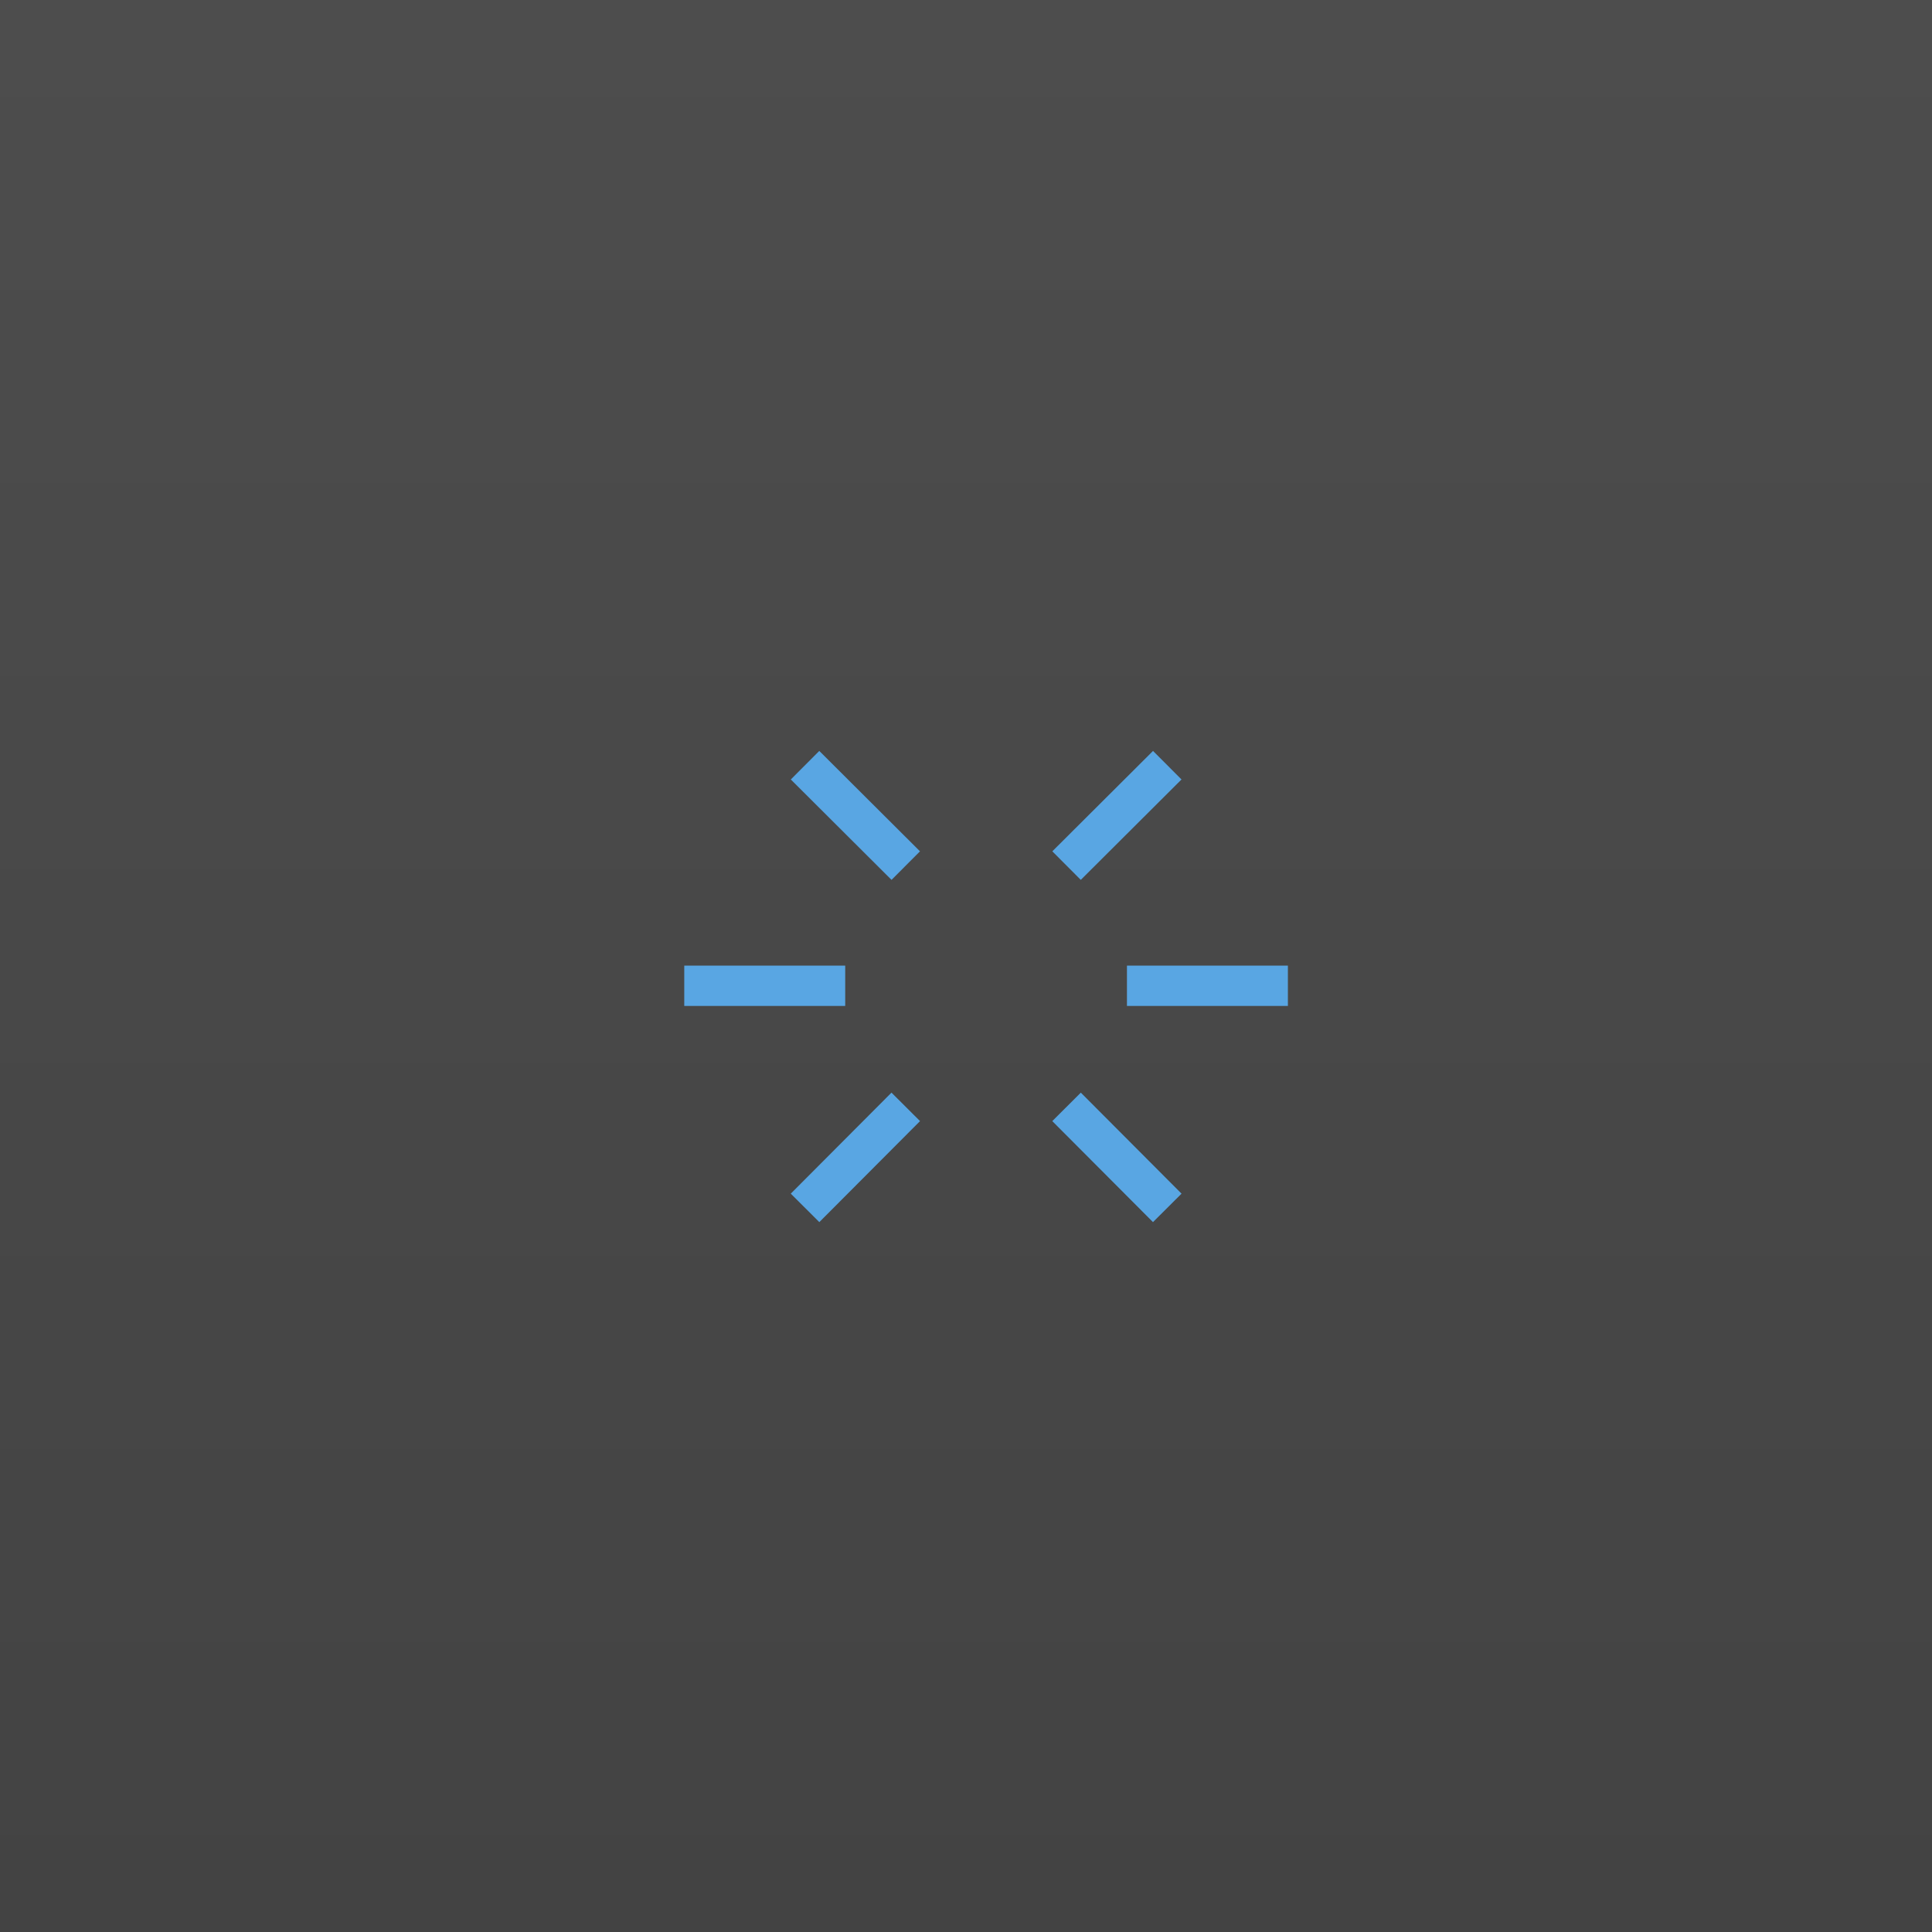
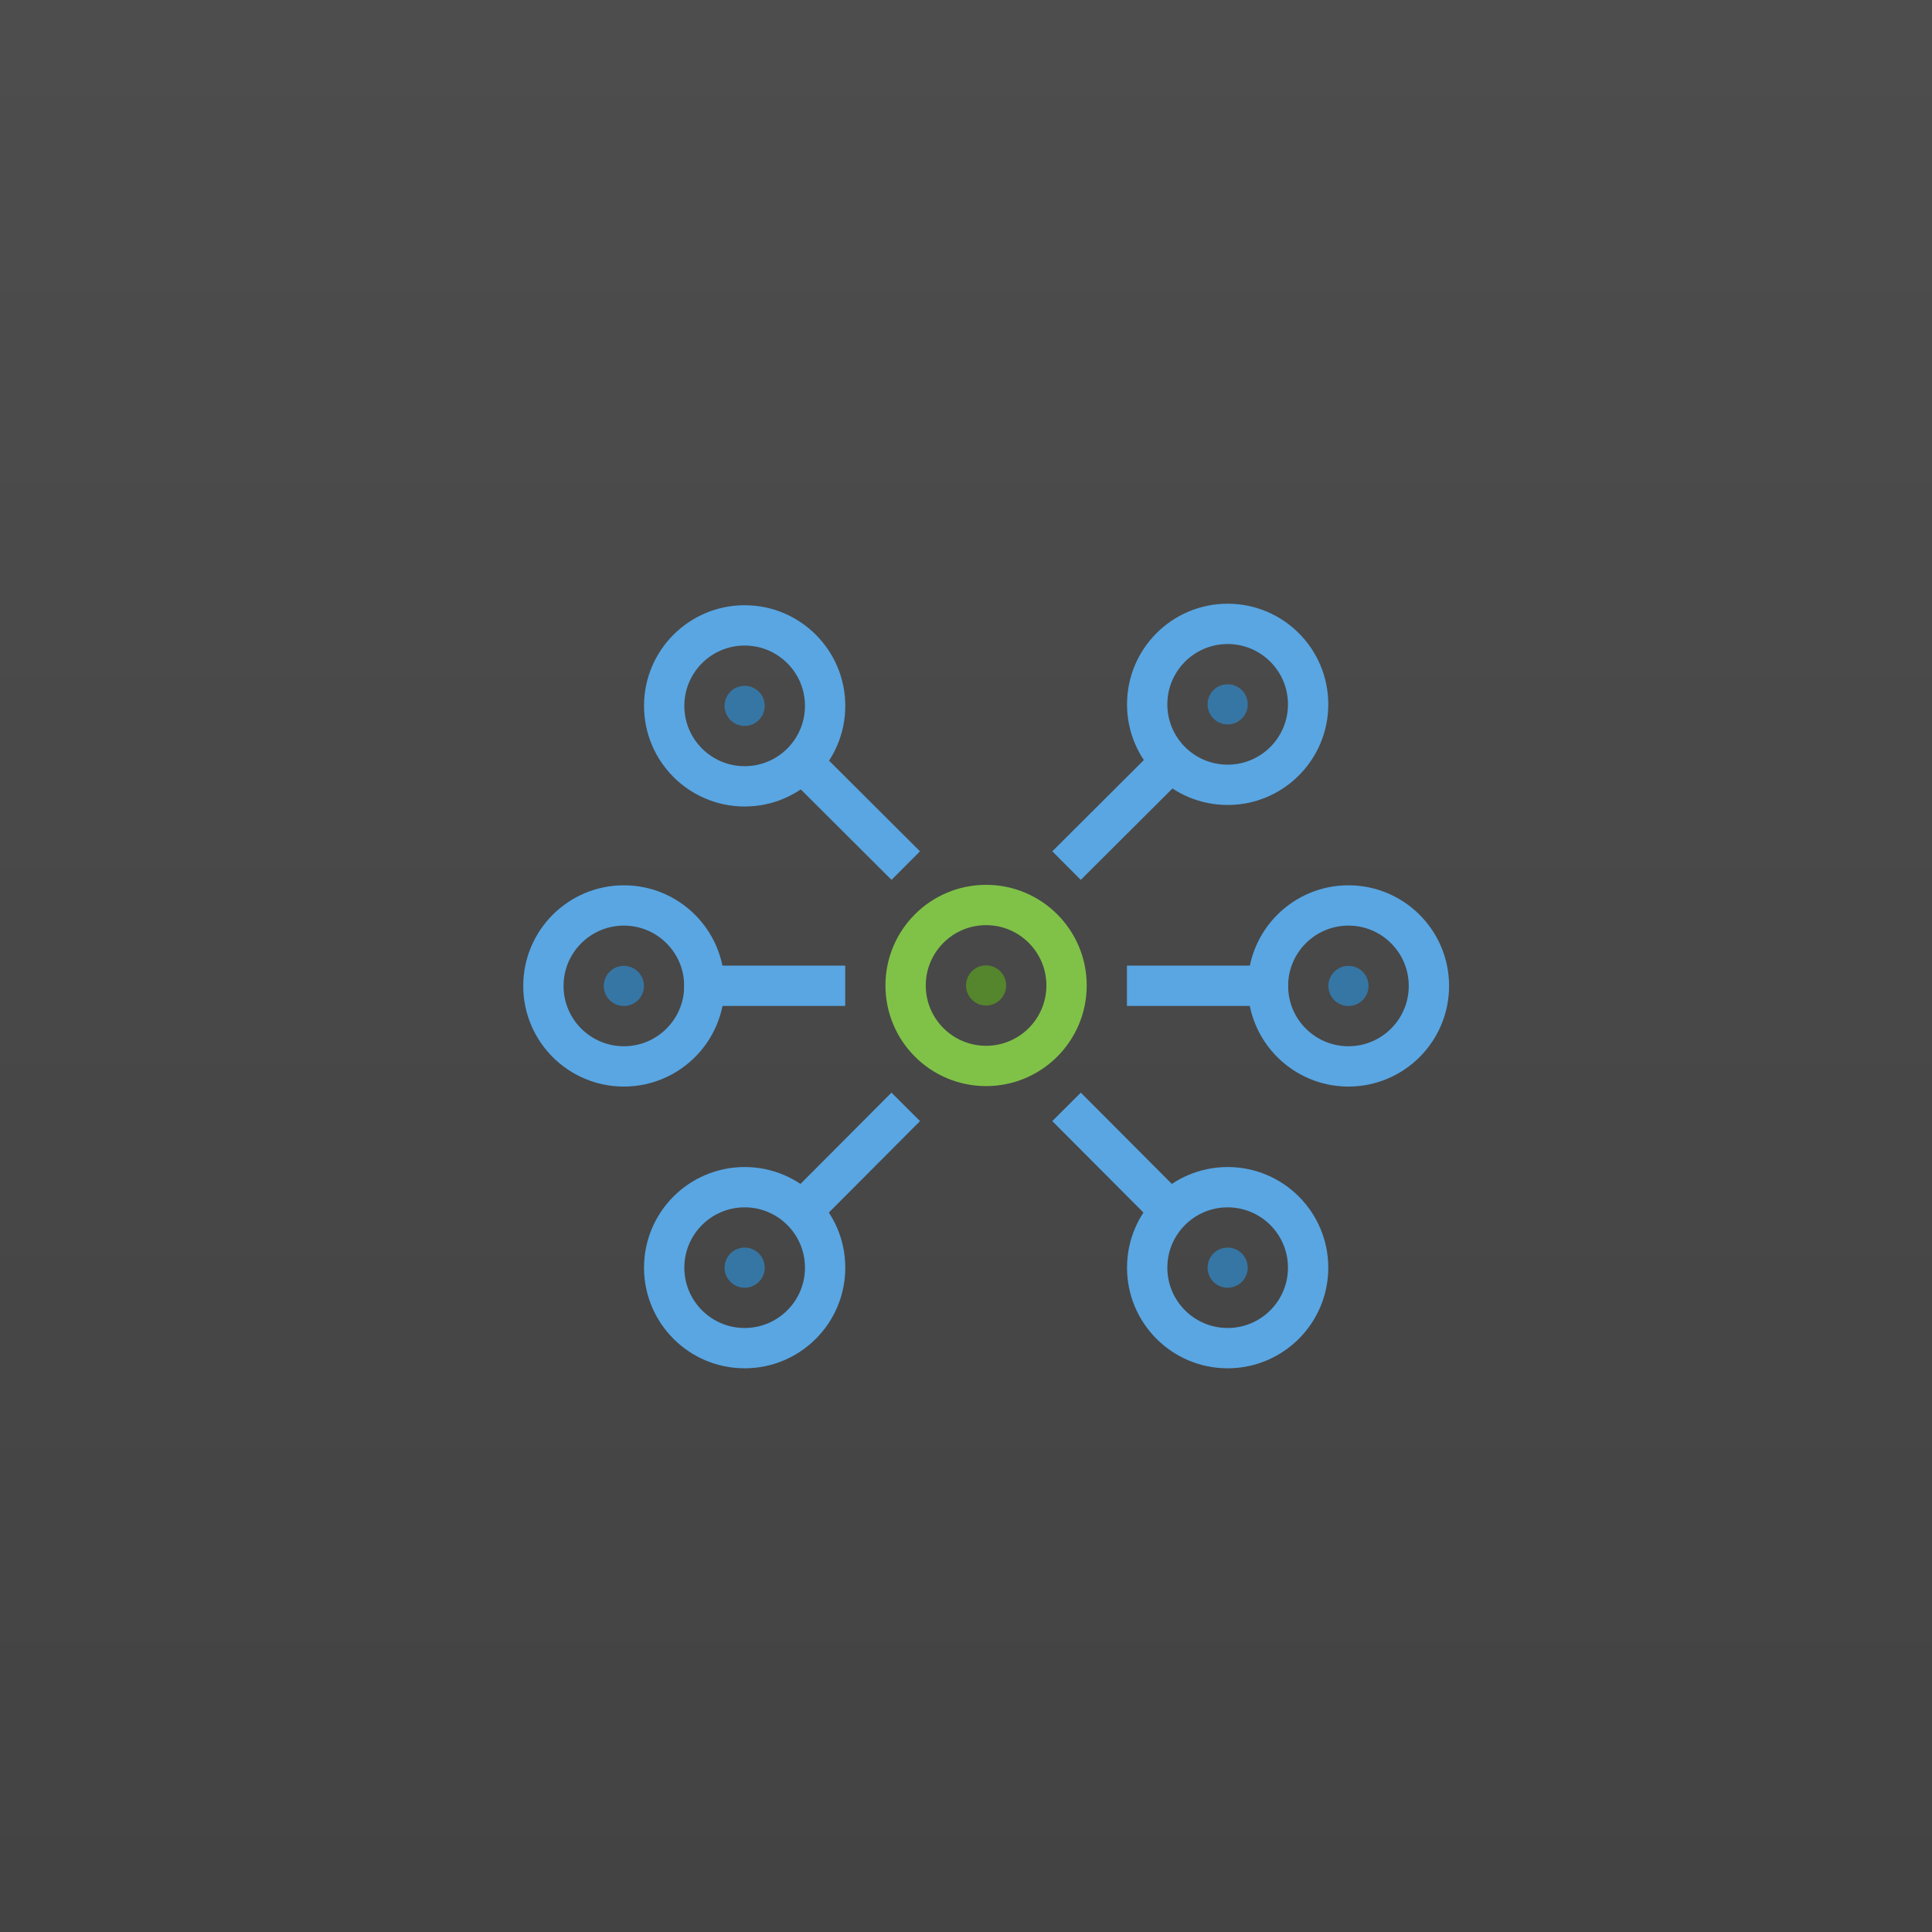
<svg xmlns="http://www.w3.org/2000/svg" width="48" height="48" version="1.1" viewBox="0 0 12.7 12.7">
  <defs>
-     <linearGradient id="linearGradient4523" x2="0" y1="297" y2="284.3" gradientUnits="userSpaceOnUse">
+     <linearGradient id="linearGradient4523" x2="0" y1="297" y2="284.3" gradientTransform="translate(0,-284.3)" gradientUnits="userSpaceOnUse">
      <stop style="stop-color:#434343" offset="0" />
      <stop style="stop-color:#4d4d4d" offset="1" />
    </linearGradient>
  </defs>
-   <g transform="translate(0 -284.3)">
-     <rect y="284.3" width="12.7" height="12.7" style="fill:url(#linearGradient4523);paint-order:normal" />
-     <g transform="matrix(.8 0 0 .79999 5.8473 62.709)" style="stroke-width:1.25">
-       <circle cx=".794" cy="285.09" rx=".661" ry=".661" style="fill:none;paint-order:normal;stroke-dashoffset:9;stroke-linecap:round;stroke-linejoin:round;stroke-width:.331;stroke:#80c247" />
-       <circle cx=".794" cy="285.09" rx=".165" ry=".165" style="fill:#55852c;paint-order:normal" />
-     </g>
-     <g transform="translate(8.2021 5.8209)">
-       <circle cx=".661" cy="284.96" rx=".529" ry=".529" style="fill:none;paint-order:normal;stroke-dashoffset:9;stroke-linecap:round;stroke-linejoin:round;stroke-width:.265;stroke:#59a6e3" />
-       <circle cx=".661" cy="284.96" rx=".132" ry=".132" style="fill:#3676a4;paint-order:normal" />
-     </g>
-     <g transform="translate(3.4396 5.8209)">
-       <circle cx=".661" cy="284.96" rx=".529" ry=".529" style="fill:none;paint-order:normal;stroke-dashoffset:9;stroke-linecap:round;stroke-linejoin:round;stroke-width:.265;stroke:#59a6e3" />
-       <circle cx=".661" cy="284.96" rx=".132" ry=".132" style="fill:#3676a4;paint-order:normal" />
-     </g>
-     <path d="m4.498 290.78h1.058" style="fill:none;stroke-width:.265px;stroke:#59a6e3" />
-     <path d="m7.408 290.78h1.058" style="fill:none;stroke-width:.265px;stroke:#59a6e3" />
-     <g transform="matrix(1 0 0 -1 7.4083 573.89)">
-       <circle cx=".661" cy="284.96" rx=".529" ry=".529" style="fill:none;paint-order:normal;stroke-dashoffset:9;stroke-linecap:round;stroke-linejoin:round;stroke-width:.265;stroke:#59a6e3" />
-       <circle cx=".661" cy="284.96" rx=".132" ry=".132" style="fill:#3676a4;paint-order:normal" />
-     </g>
-     <path d="m7.673 289.33-0.662 0.66" style="fill:none;stroke-width:.265px;stroke:#59a6e3" />
-     <g transform="rotate(180 2.7781 286.95)">
-       <circle cx=".661" cy="284.96" rx=".529" ry=".529" style="fill:none;paint-order:normal;stroke-dashoffset:9;stroke-linecap:round;stroke-linejoin:round;stroke-width:.265;stroke:#59a6e3" />
-       <circle cx=".661" cy="284.96" rx=".132" ry=".132" style="fill:#3676a4;paint-order:normal" />
-     </g>
-     <path d="m5.292 289.33 0.662 0.66" style="fill:none;stroke-width:.265px;stroke:#59a6e3" />
-     <g transform="matrix(-1 0 0 1 5.5563 7.6729)">
-       <circle cx=".661" cy="284.96" rx=".529" ry=".529" style="fill:none;paint-order:normal;stroke-dashoffset:9;stroke-linecap:round;stroke-linejoin:round;stroke-width:.265;stroke:#59a6e3" />
-       <circle cx=".661" cy="284.96" rx=".132" ry=".132" style="fill:#3676a4;paint-order:normal" />
-     </g>
-     <path d="m5.292 292.24 0.662-0.664" style="fill:none;stroke-width:.265px;stroke:#59a6e3" />
-     <g transform="translate(7.4083 7.6729)">
-       <circle cx=".661" cy="284.96" rx=".529" ry=".529" style="fill:none;paint-order:normal;stroke-dashoffset:9;stroke-linecap:round;stroke-linejoin:round;stroke-width:.265;stroke:#59a6e3" />
-       <circle cx=".661" cy="284.96" rx=".132" ry=".132" style="fill:#3676a4;paint-order:normal" />
-     </g>
-     <path d="m7.673 292.24-0.662-0.664" style="fill:none;stroke-width:.265px;stroke:#59a6e3" />
-   </g>
+   <rect y="-1.2207e-5" width="12.7" height="12.7" style="fill:url(#linearGradient4523);paint-order:normal" />
+   <ellipse cx="6.482" cy="6.478" rx=".529" ry=".529" style="fill:none;paint-order:normal;stroke-dashoffset:9;stroke-linecap:round;stroke-linejoin:round;stroke-width:.265;stroke:#80c247" />
+   <ellipse cx="6.482" cy="6.478" rx=".132" ry=".132" style="fill:#55852c;paint-order:normal;stroke-width:1" />
+   <circle cx="8.864" cy="6.481" r=".529" style="fill:none;paint-order:normal;stroke-dashoffset:9;stroke-linecap:round;stroke-linejoin:round;stroke-width:.265;stroke:#59a6e3" />
+   <circle cx="8.864" cy="6.481" r=".132" style="fill:#3676a4;paint-order:normal" />
+   <circle cx="4.101" cy="6.481" r=".529" style="fill:none;paint-order:normal;stroke-dashoffset:9;stroke-linecap:round;stroke-linejoin:round;stroke-width:.265;stroke:#59a6e3" />
+   <circle cx="4.101" cy="6.481" r=".132" style="fill:#3676a4;paint-order:normal" />
+   <path d="m4.498 6.48h1.058" style="fill:none;stroke-width:.265px;stroke:#59a6e3" />
+   <path d="m7.408 6.48h1.058" style="fill:none;stroke-width:.265px;stroke:#59a6e3" />
+   <circle transform="scale(1,-1)" cx="8.07" cy="-4.63" r=".529" style="fill:none;paint-order:normal;stroke-dashoffset:9;stroke-linecap:round;stroke-linejoin:round;stroke-width:.265;stroke:#59a6e3" />
+   <circle transform="scale(1,-1)" cx="8.07" cy="-4.63" r=".132" style="fill:#3676a4;paint-order:normal" />
+   <path d="m7.673 5.03-0.662 0.66" style="fill:none;stroke-width:.265px;stroke:#59a6e3" />
+   <circle transform="scale(-1)" cx="-4.895" cy="-4.64" r=".529" style="fill:none;paint-order:normal;stroke-dashoffset:9;stroke-linecap:round;stroke-linejoin:round;stroke-width:.265;stroke:#59a6e3" />
+   <circle transform="scale(-1)" cx="-4.895" cy="-4.64" r=".132" style="fill:#3676a4;paint-order:normal" />
+   <path d="m5.292 5.03 0.662 0.66" style="fill:none;stroke-width:.265px;stroke:#59a6e3" />
+   <circle transform="scale(-1,1)" cx="-4.895" cy="8.333" r=".529" style="fill:none;paint-order:normal;stroke-dashoffset:9;stroke-linecap:round;stroke-linejoin:round;stroke-width:.265;stroke:#59a6e3" />
+   <circle transform="scale(-1,1)" cx="-4.895" cy="8.333" r=".132" style="fill:#3676a4;paint-order:normal" />
+   <path d="m5.292 7.94 0.662-0.664" style="fill:none;stroke-width:.265px;stroke:#59a6e3" />
+   <circle cx="8.07" cy="8.333" r=".529" style="fill:none;paint-order:normal;stroke-dashoffset:9;stroke-linecap:round;stroke-linejoin:round;stroke-width:.265;stroke:#59a6e3" />
+   <circle cx="8.07" cy="8.333" r=".132" style="fill:#3676a4;paint-order:normal" />
+   <path d="m7.673 7.94-0.662-0.664" style="fill:none;stroke-width:.265px;stroke:#59a6e3" />
</svg>
